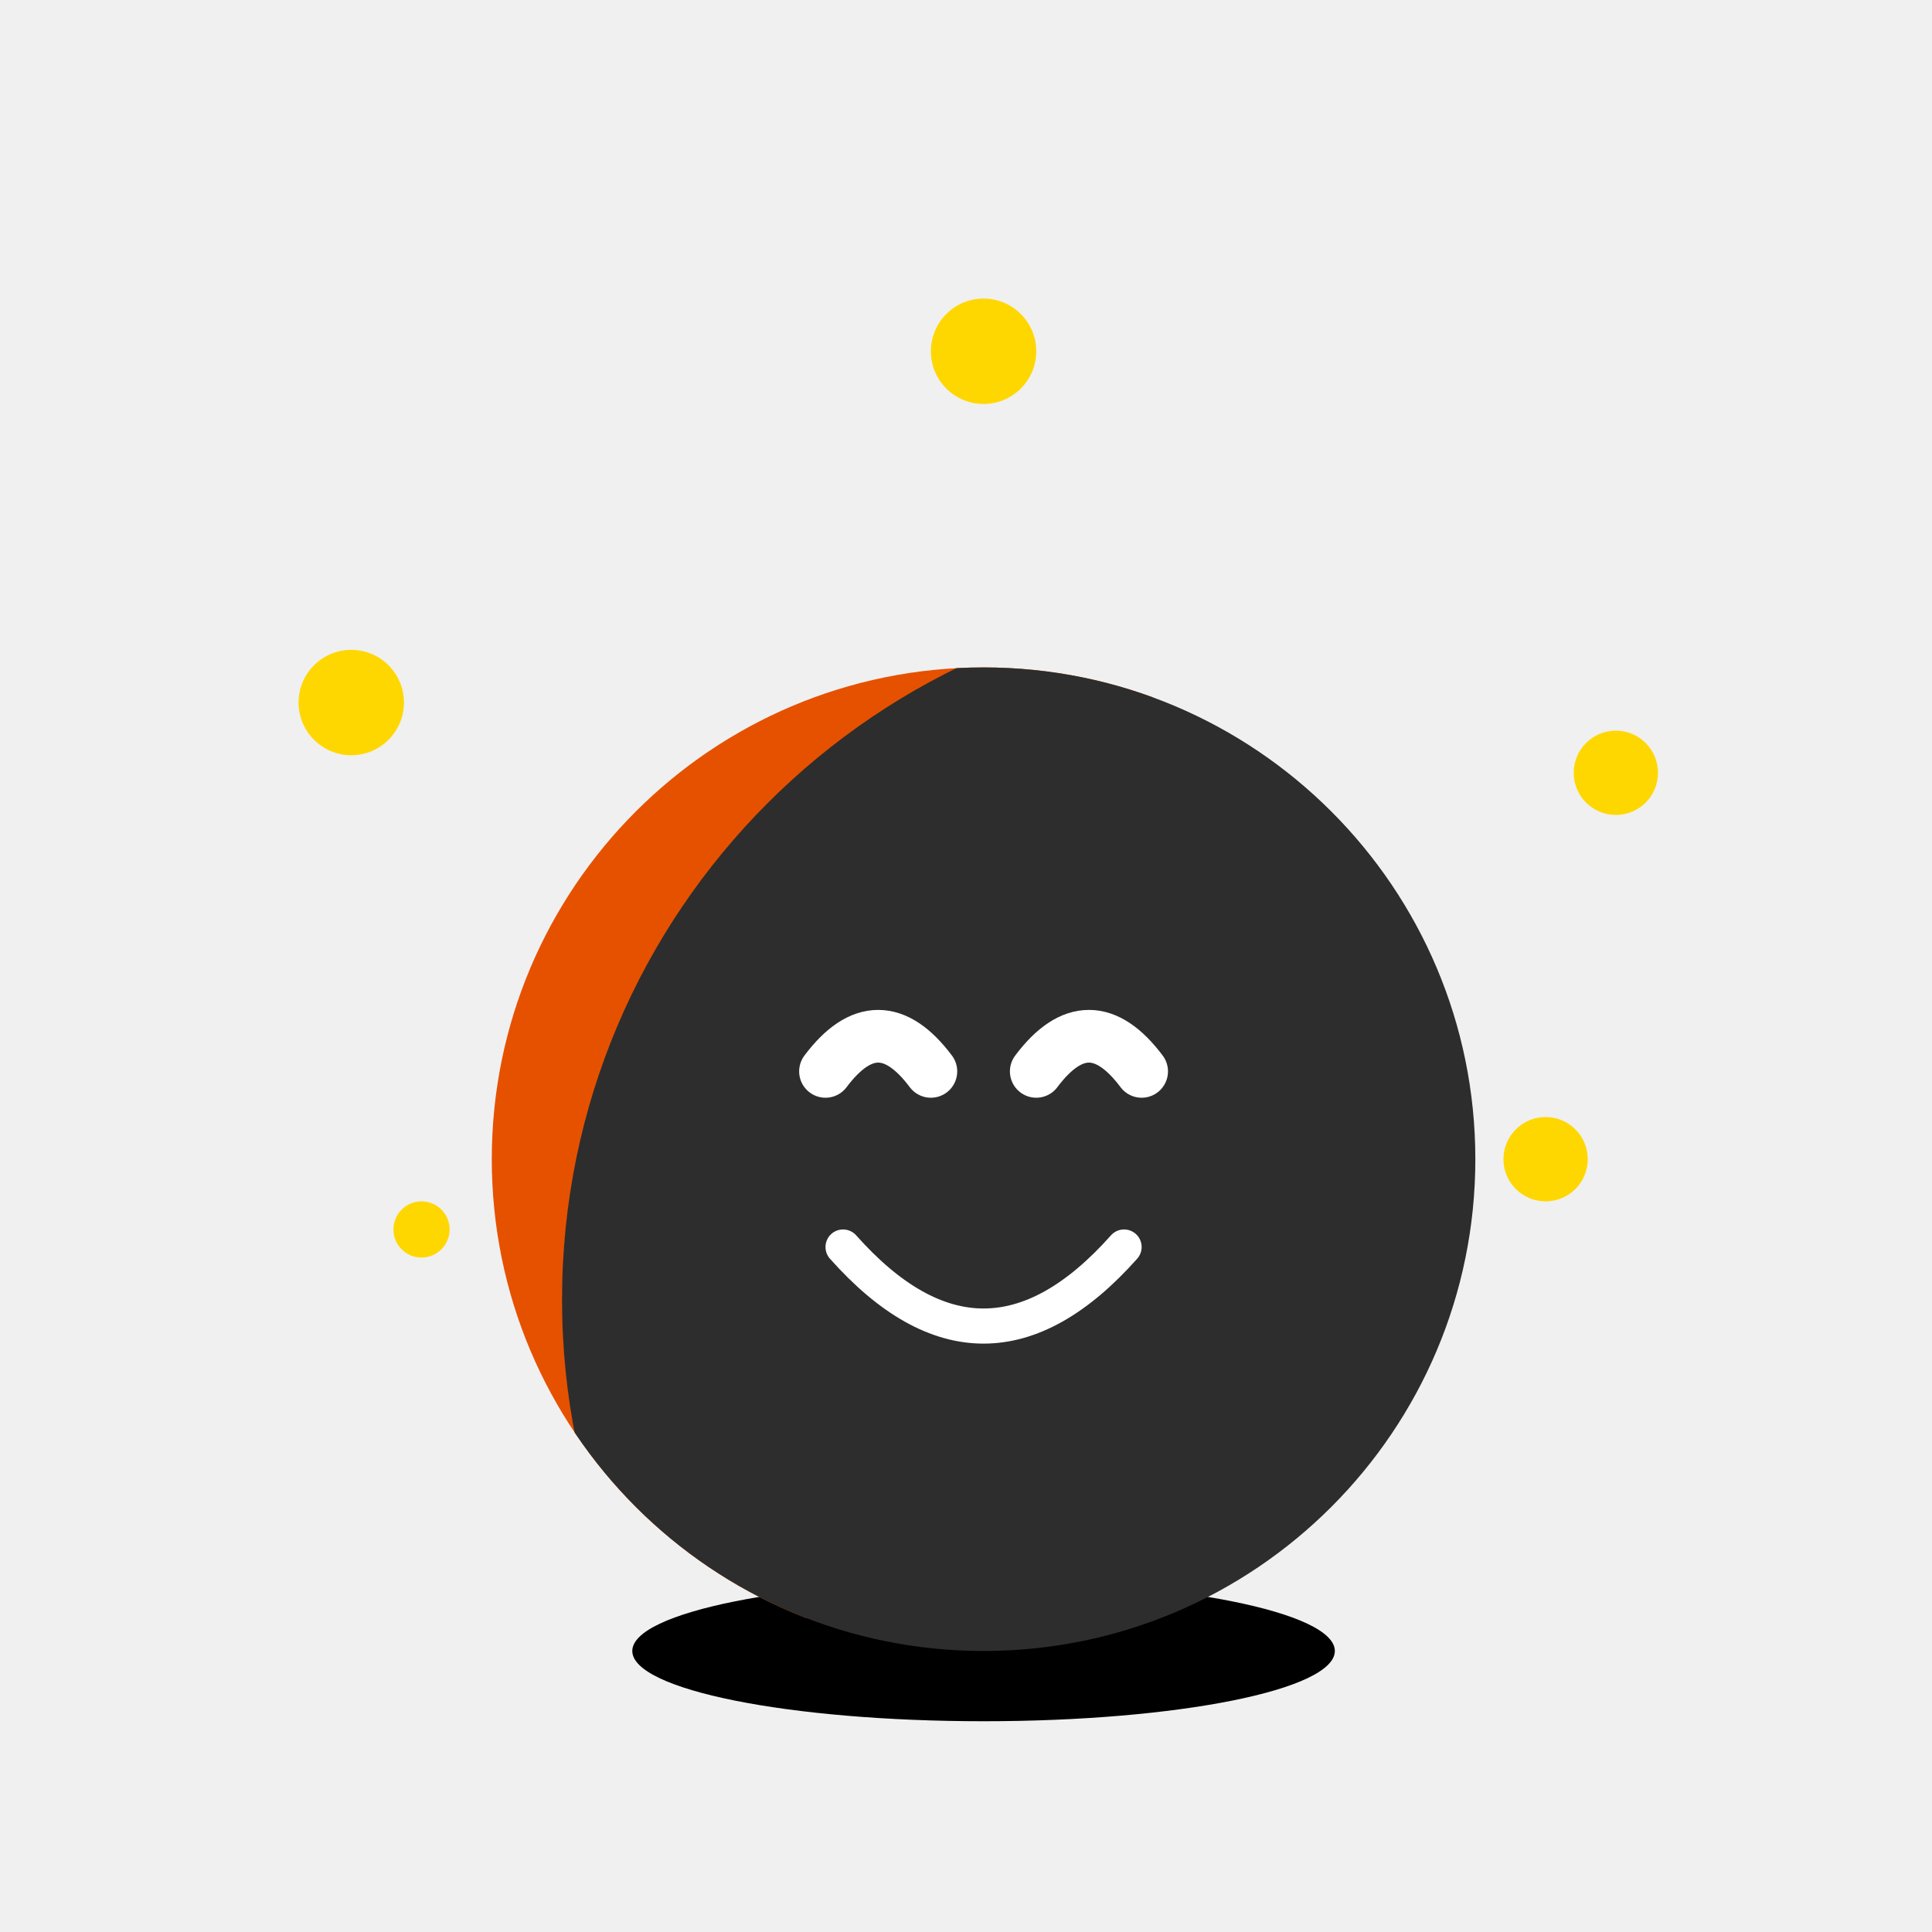
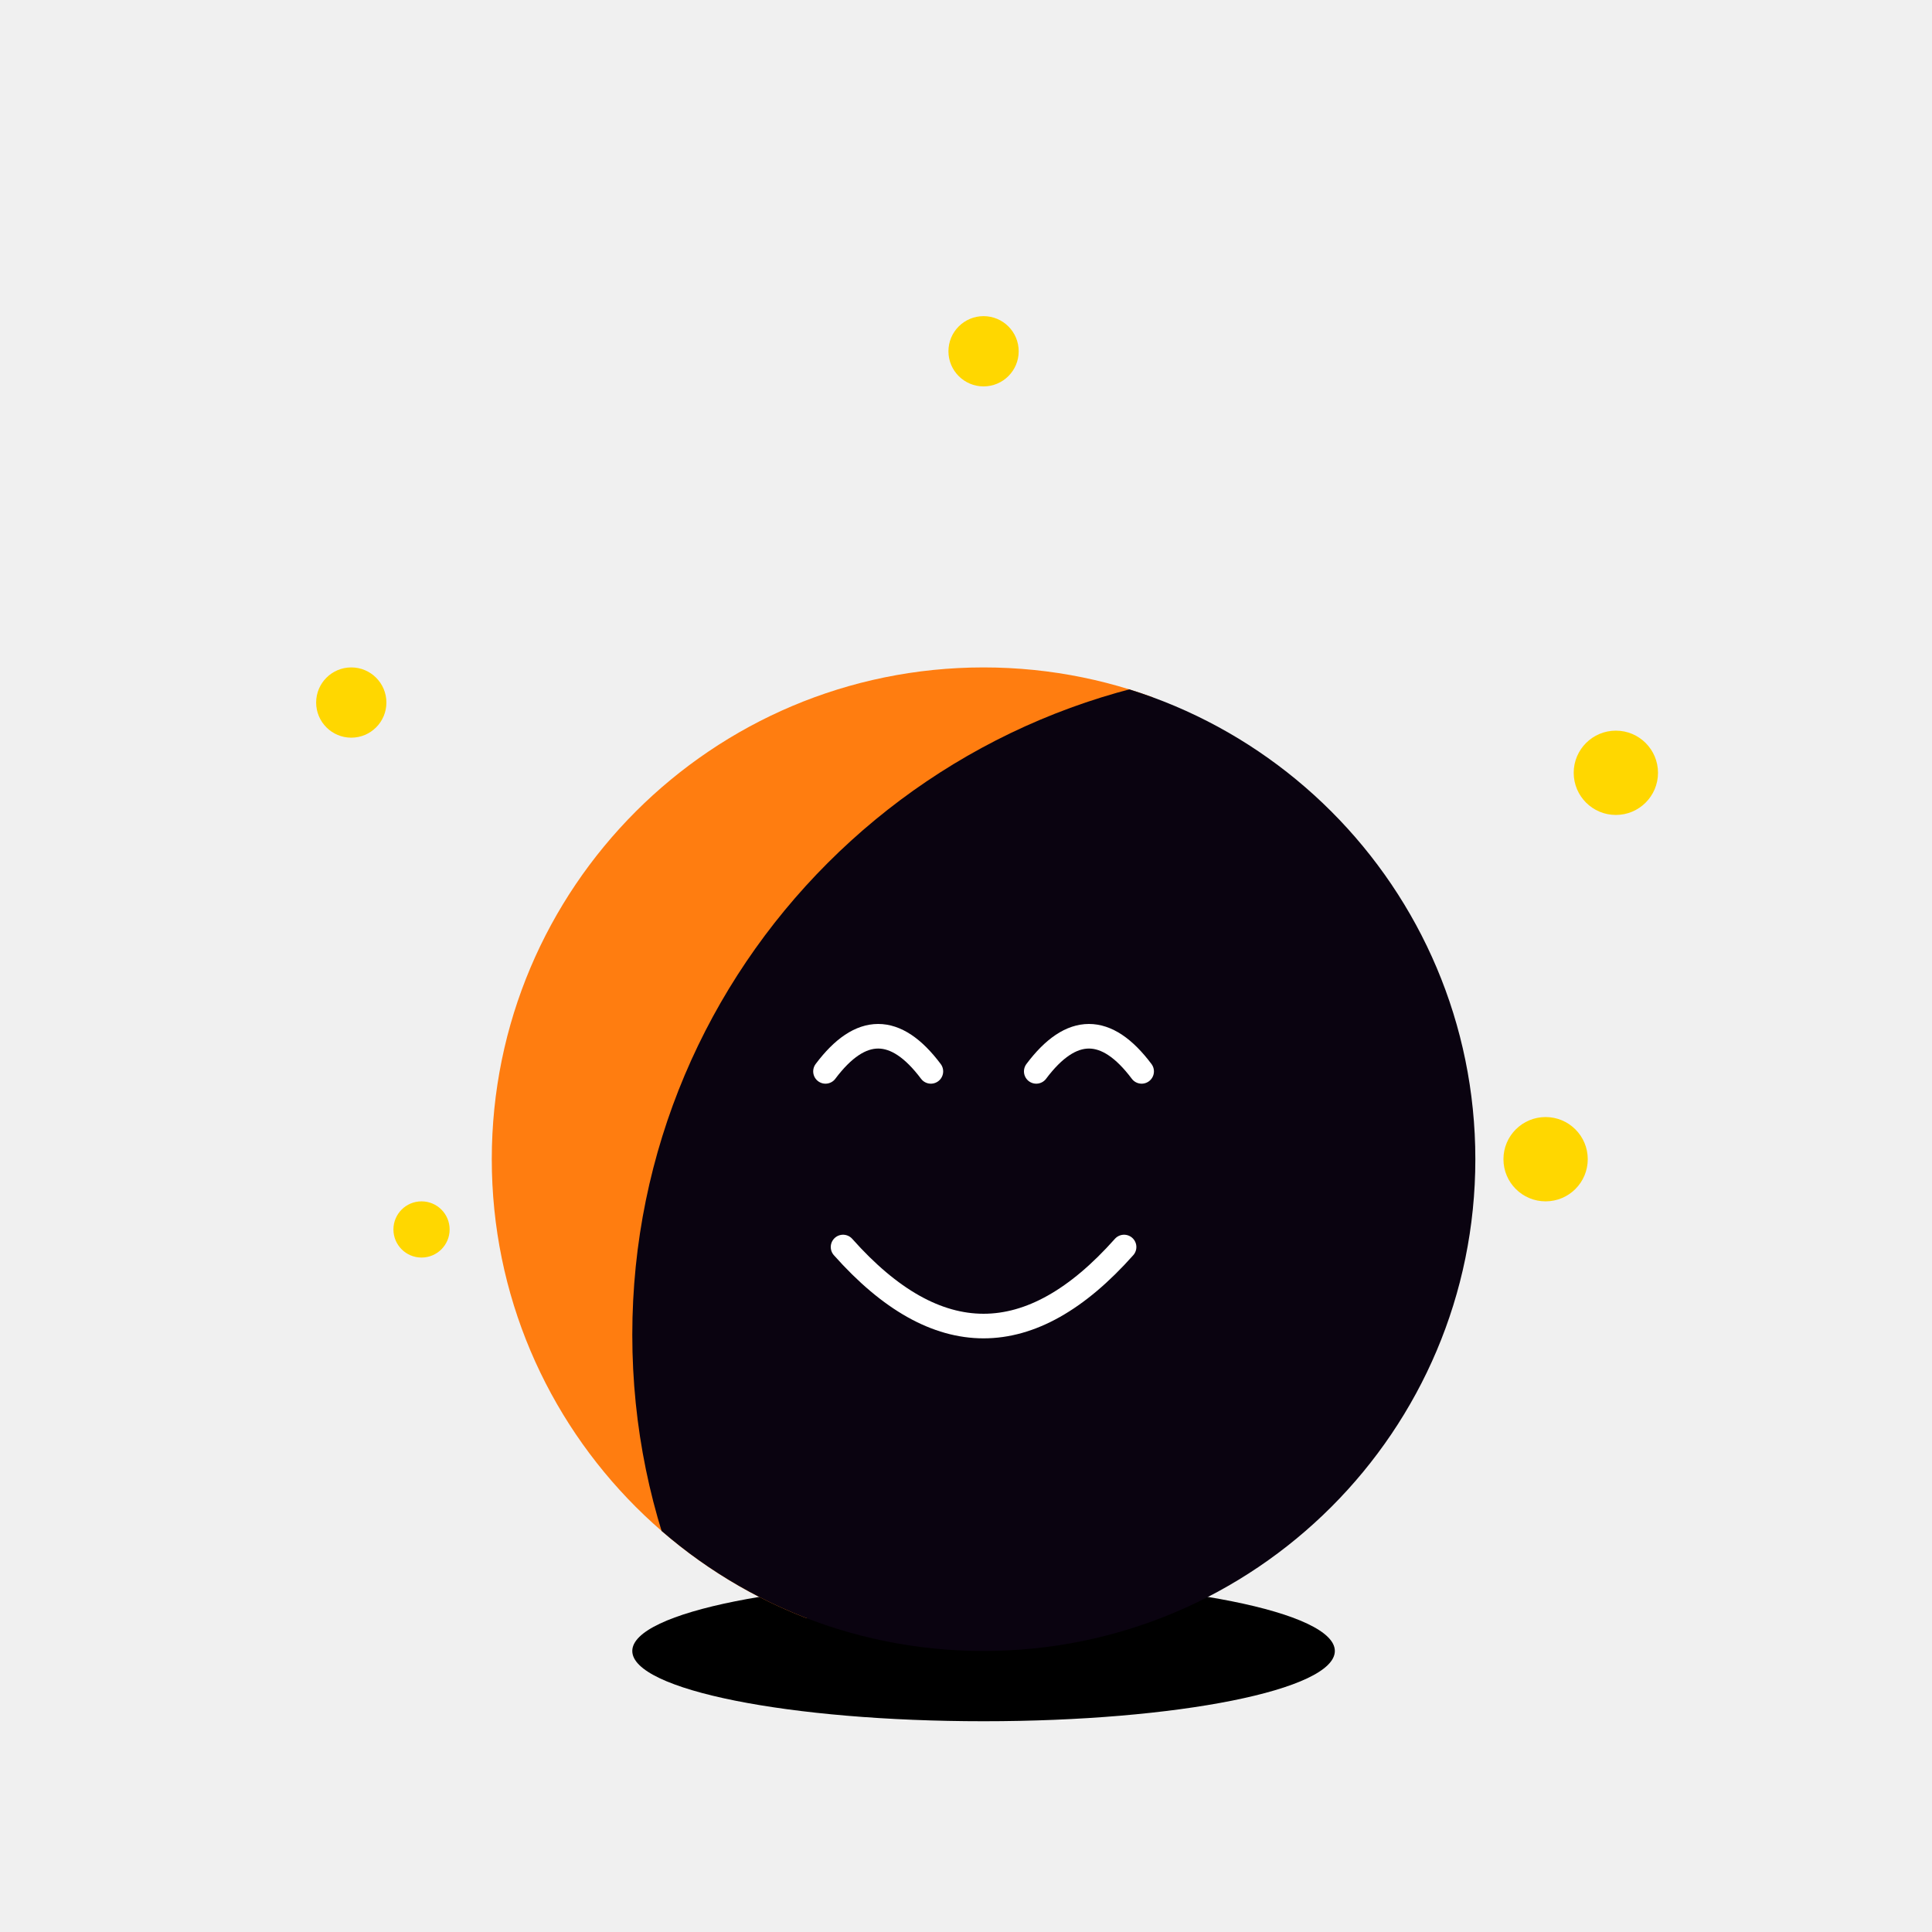
<svg xmlns="http://www.w3.org/2000/svg" viewBox="-20 -25 55 55" width="500" height="500">
  <defs>
    <style>
      .jump-anim {
        transform-origin: 8px 20px;
        animation: jump 0.8s ease-out forwards;
      }

      .shadow-jump { animation: shadow-shrink 0.8s ease-out forwards; }

      @keyframes jump {
        0% { transform: translateY(0) scale(1, 1); }
        20% { transform: translateY(0) scale(1.1, 0.8); }
        50% { transform: translateY(-15px) scale(0.95, 1.1); }
        70% { transform: translateY(-12px) scale(1, 1); }
        90% { transform: translateY(0) scale(1.05, 0.9); }
        100% { transform: translateY(0) scale(1, 1); }
      }

      @keyframes shadow-shrink {
        0% { transform: scale(1); opacity: 0.3; }
        50% { transform: scale(0.4); opacity: 0.1; }
        100% { transform: scale(1); opacity: 0.3; }
      }
    </style>
    <clipPath id="bodyClip">
      <circle cx="8" cy="8" r="14" />
    </clipPath>
  </defs>
  <ellipse class="shadow-jump" cx="8" cy="22" rx="10" ry="2" fill="#000000" />
  <g class="jump-anim">
    <g clip-path="url(#bodyClip)">
-       <circle cx="-8" cy="2" r="22" fill="#E65100" />
-       <circle cx="16" cy="12" r="20" fill="#2D2D2D" />
+       <circle cx="-8" cy="2" r="22" fill="#ff7d10" />
+       <circle cx="17" cy="13" r="19" fill="#0a0310" />
    </g>
-     <g fill="none" stroke="#FFFFFF" stroke-width="1.5" stroke-linecap="round">
+     <g fill="none" stroke="#FFFFFF" stroke-width="0.7" stroke-linecap="round">
      <path d="M 3.5 5.5 Q 5 3.5 6.5 5.5" />
      <path d="M 9.5 5.5 Q 11 3.5 12.5 5.5" />
    </g>
-     <path d="M 4 10.5 Q 8 15 12 10.5" stroke="#FFFFFF" stroke-width="1" fill="none" stroke-linecap="round" />
+     <path d="M 4 10.5 Q 8 15 12 10.5" stroke="#FFFFFF" stroke-width="0.7" fill="none" stroke-linecap="round" />
  </g>
  <g fill="#FFD700">
-     <circle cx="-10" cy="-5" r="1.5" />
+     <circle cx="-10" cy="-5" r="1" />
    <circle cx="26" cy="-3" r="1.2" />
-     <circle cx="8" cy="-15" r="1.5" />
+     <circle cx="8" cy="-15" r="1" />
    <circle cx="-8" cy="10" r="0.8" />
    <circle cx="24" cy="8" r="1.2" />
  </g>
</svg>
